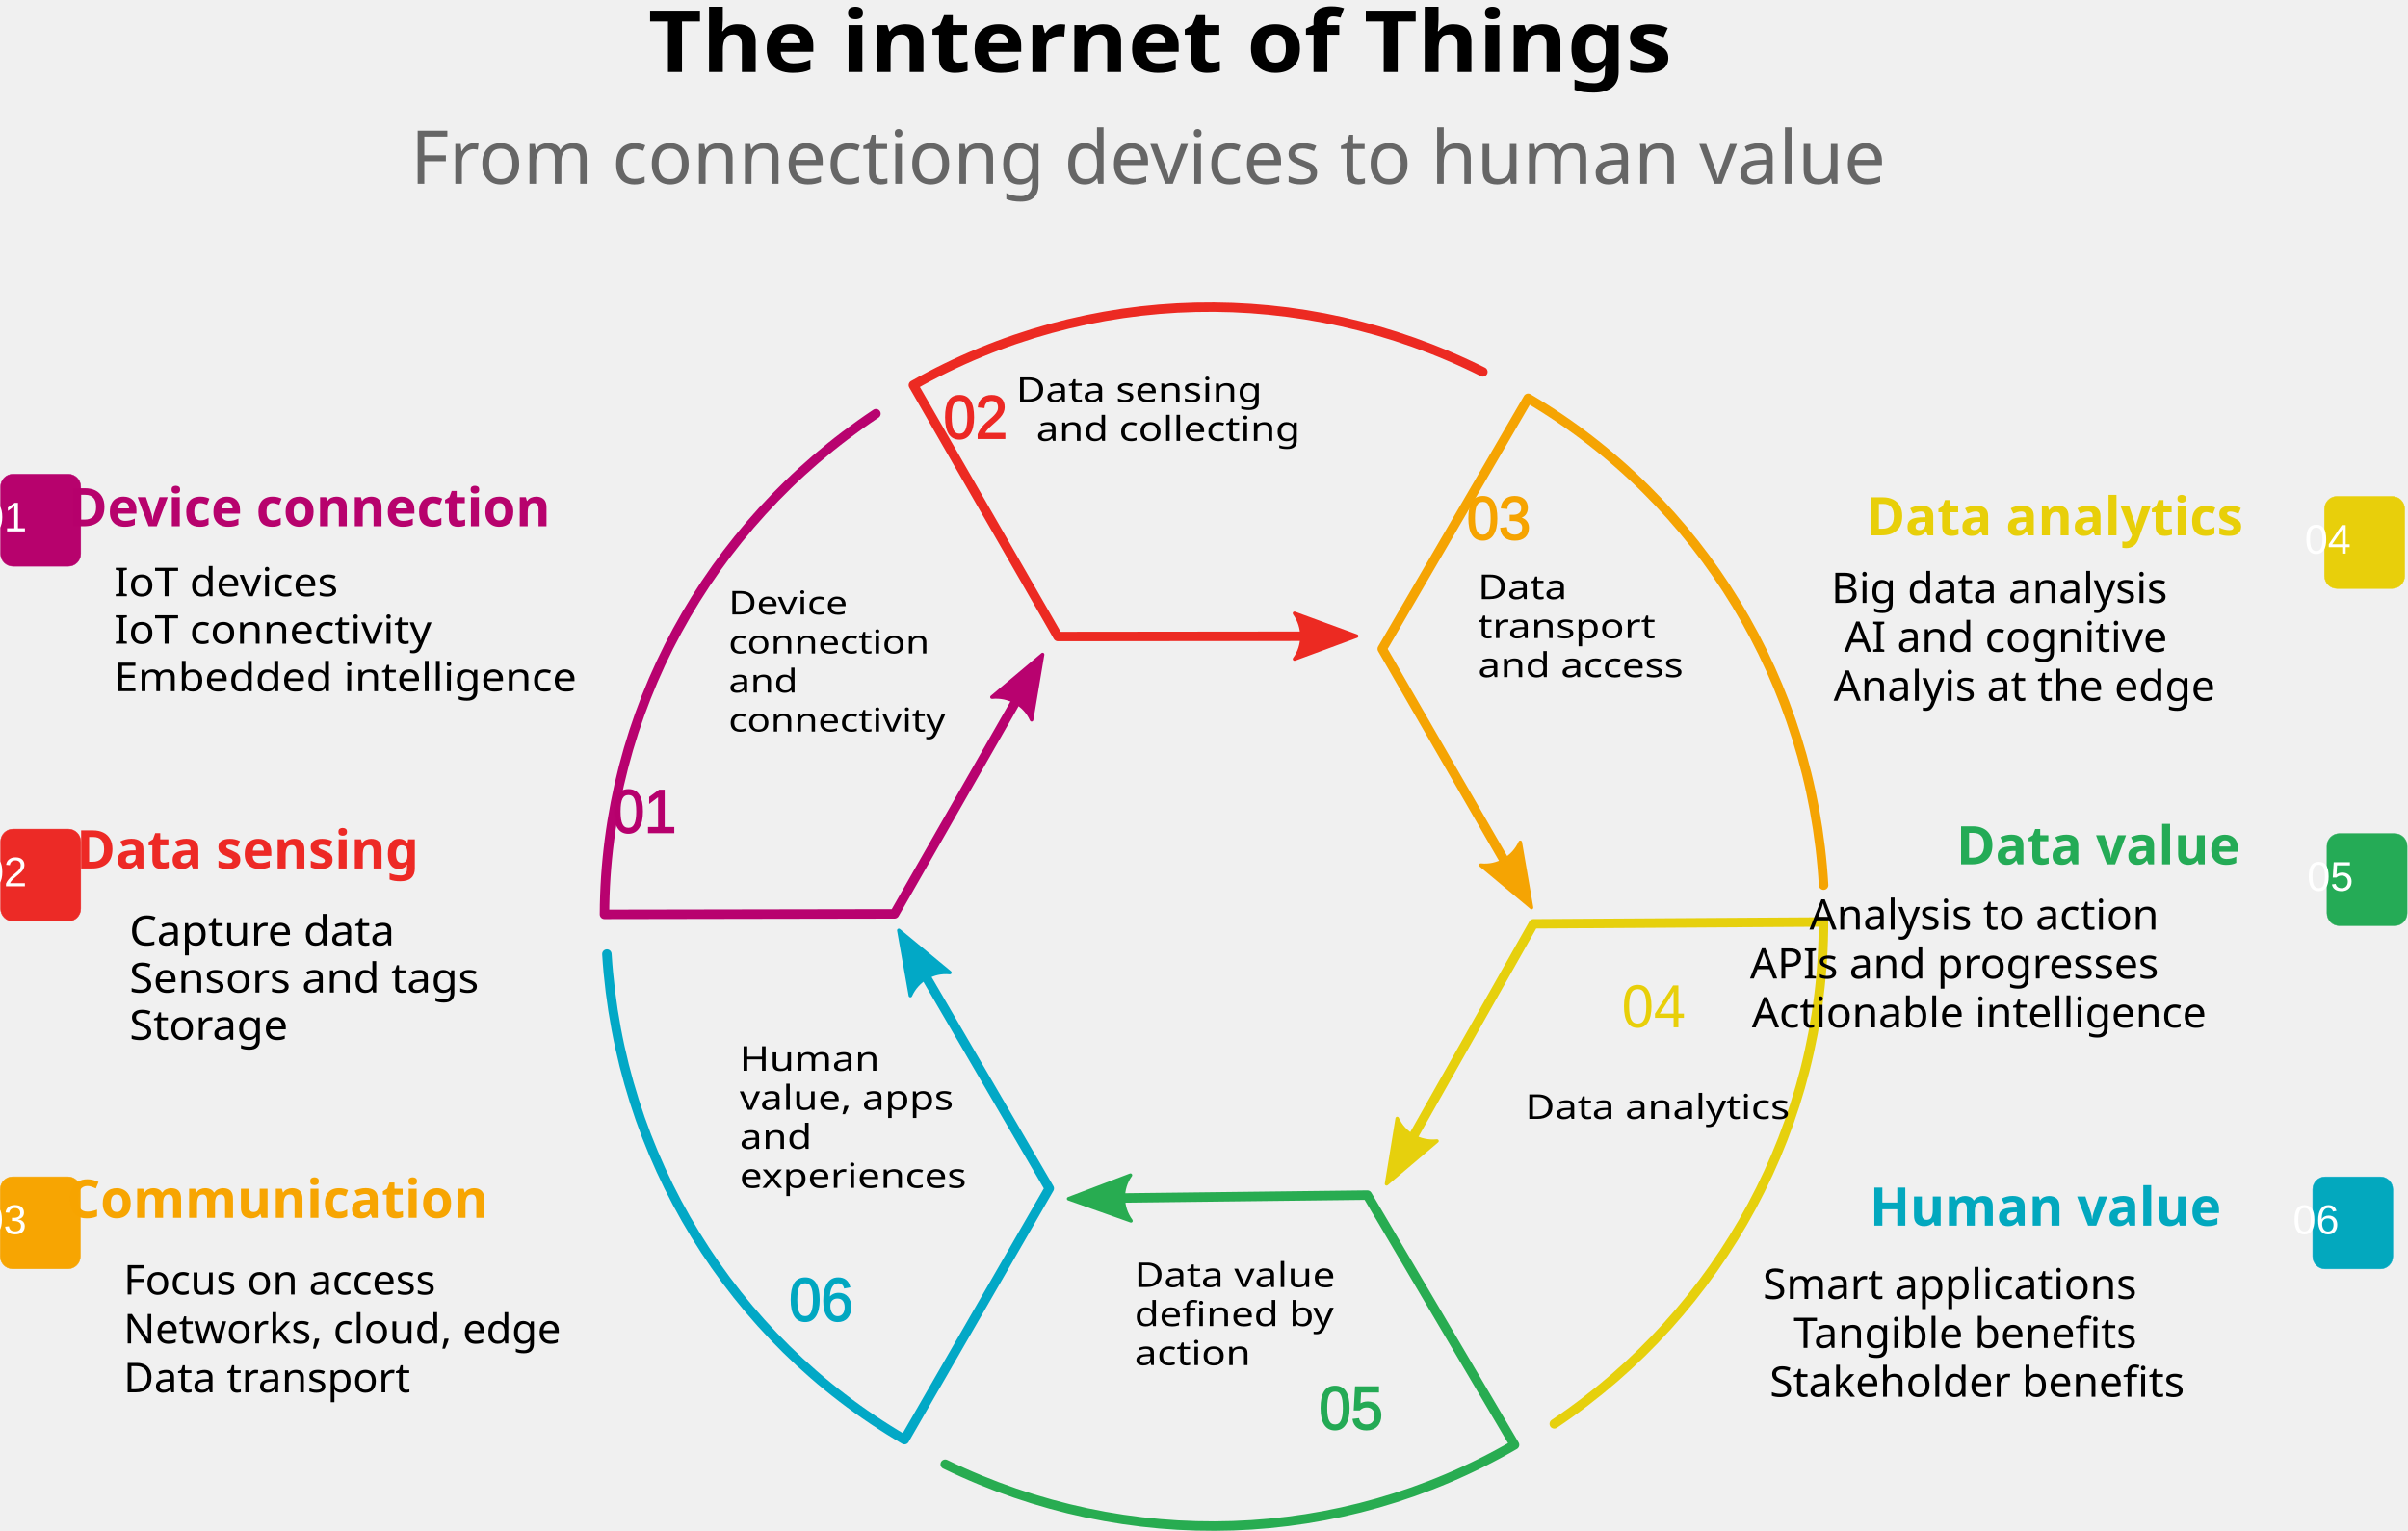
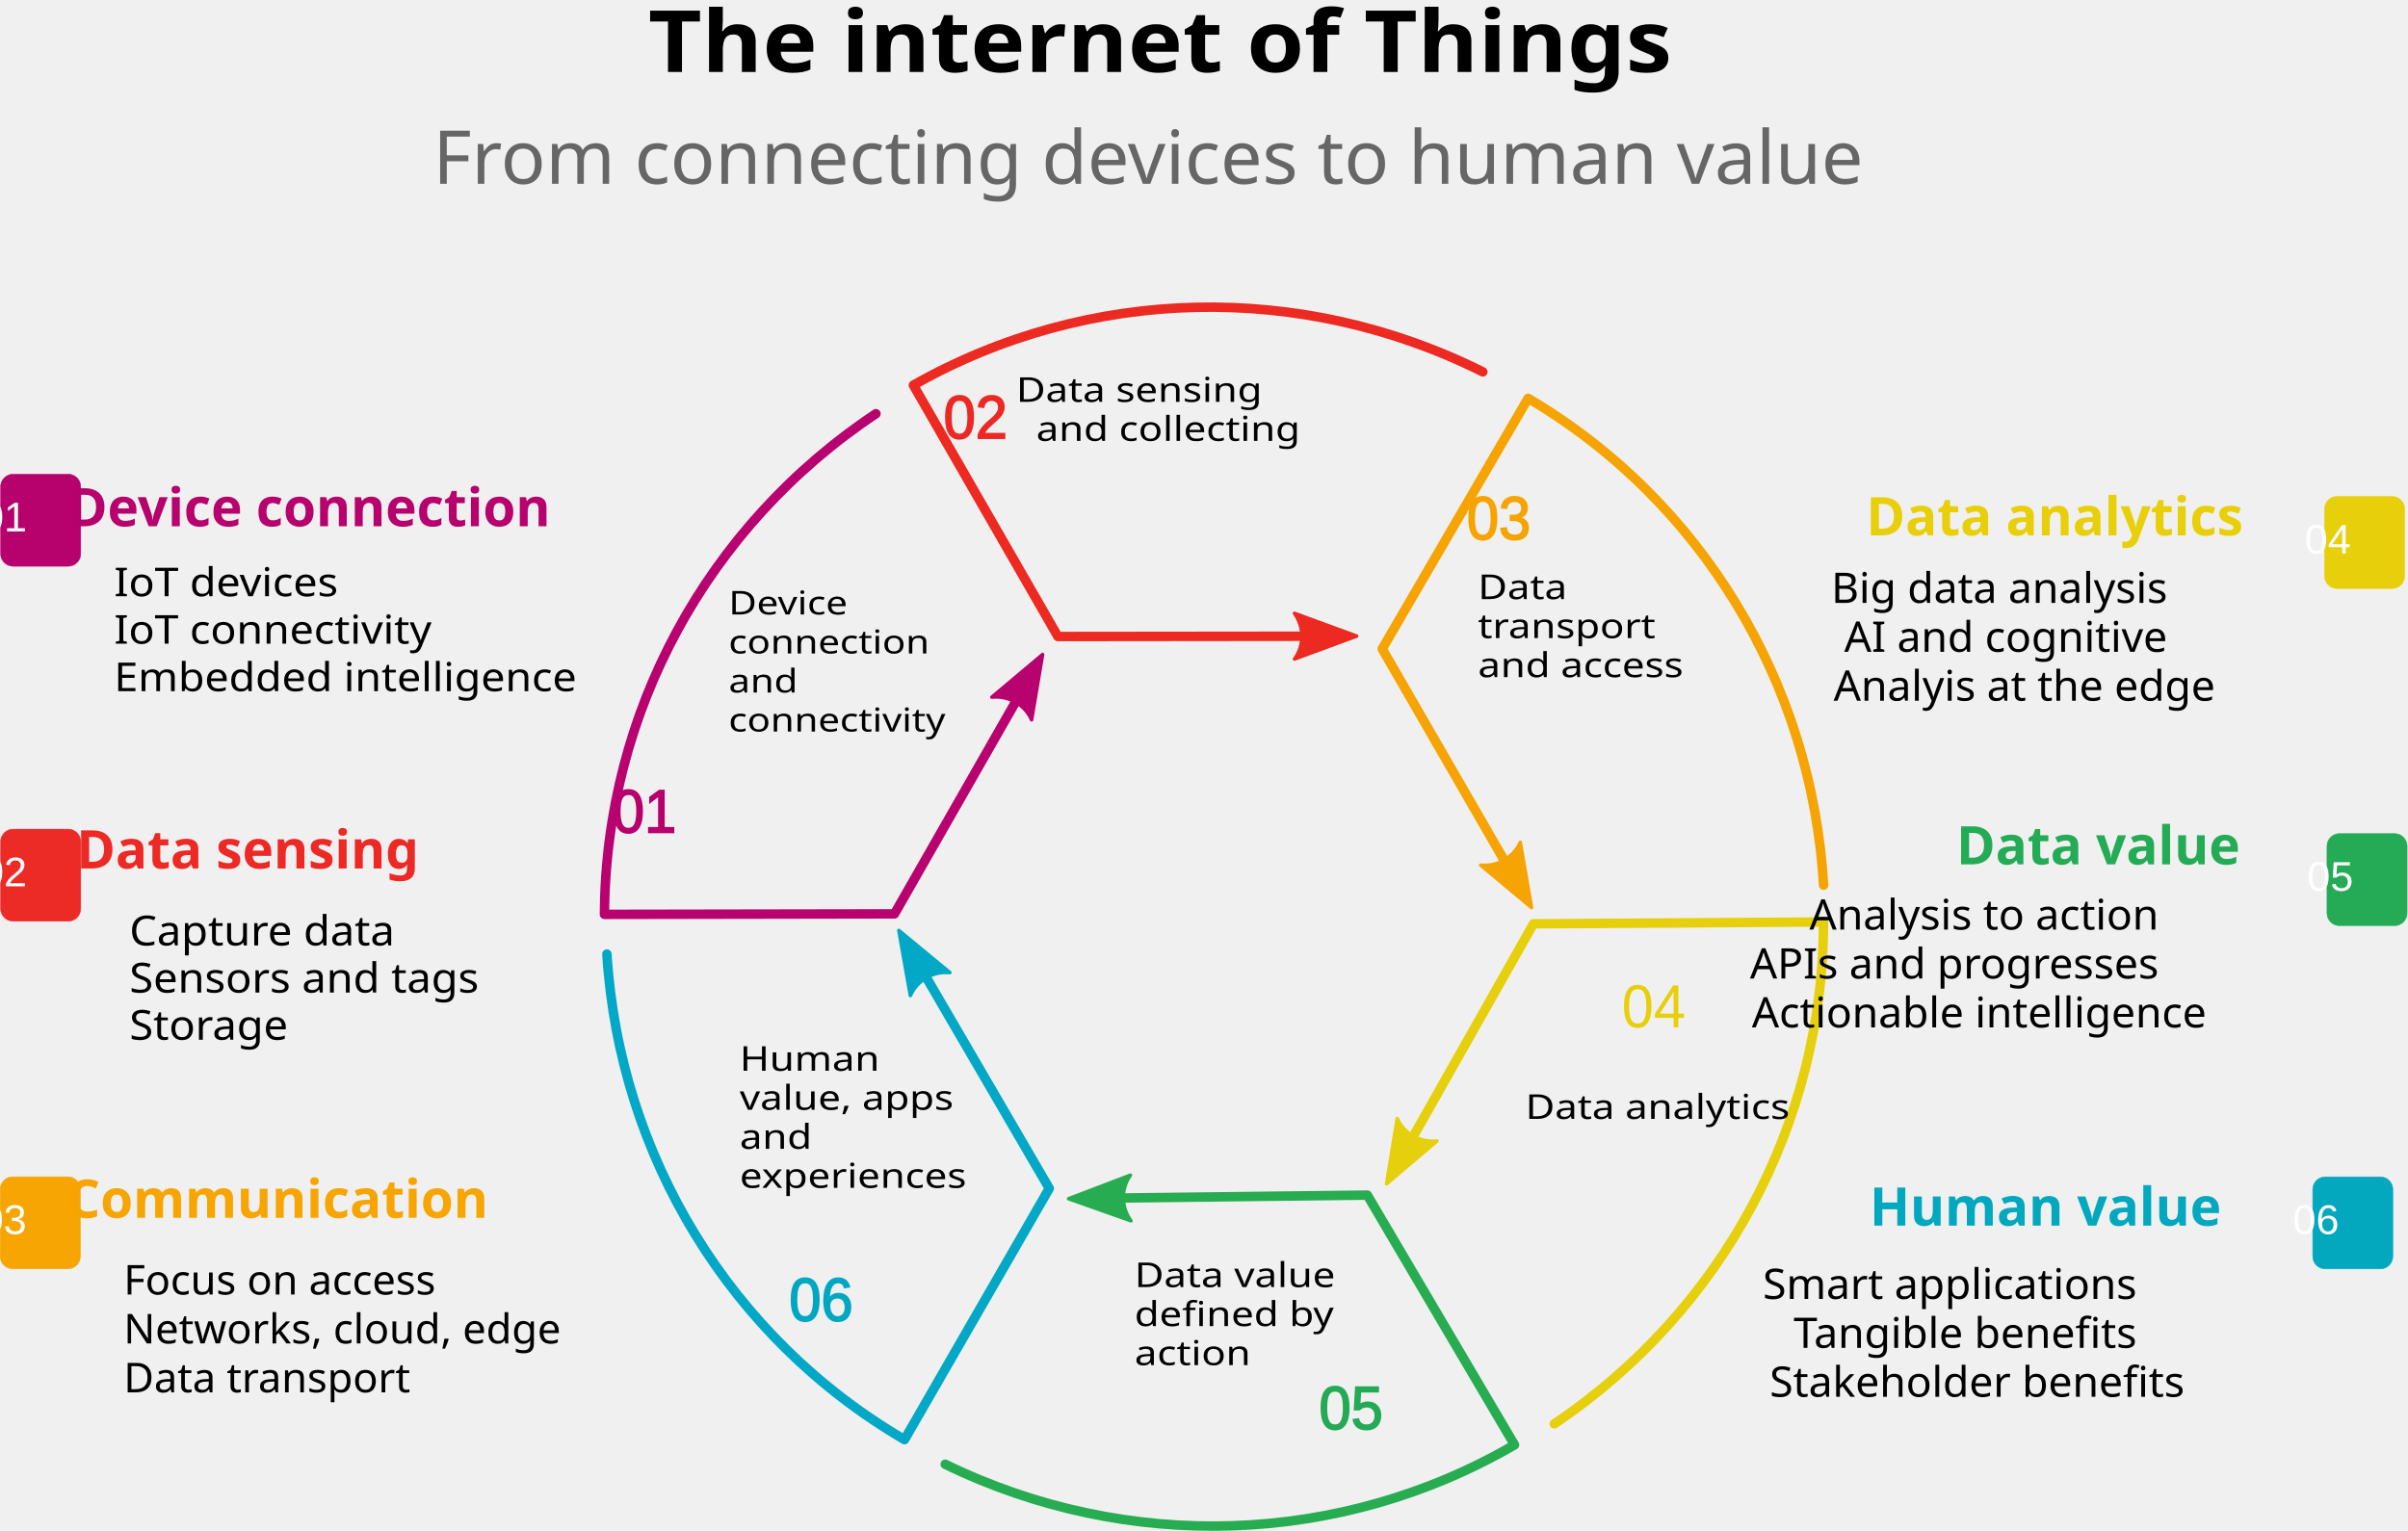
<svg xmlns="http://www.w3.org/2000/svg" id="svg4222" version="1.1" width="16cm" height="10.175cm" viewBox="0 0 566.929 360.522">
  <defs id="defs4226">
    <marker orient="auto" refY="0" refX="0" id="marker4784" style="overflow:visible">
      <path id="path4786" style="fill:#e6d00b;fill-opacity:1;fill-rule:evenodd;stroke:#e6d00b;stroke-width:0.625;stroke-linejoin:round;stroke-opacity:1" d="M 8.719,4.034 -2.207,0.016 8.719,-4.002 c -1.745,2.372 -1.735,5.617 -6e-7,8.035 z" transform="scale(-0.6,-0.6)" />
    </marker>
    <marker orient="auto" refY="0" refX="0" id="Arrow1Send" style="overflow:visible">
      <path id="path4535" d="M 0,0 5,-5 -12.5,0 5,5 0,0 Z" style="fill:#000000;fill-opacity:1;fill-rule:evenodd;stroke:#000000;stroke-width:1pt;stroke-opacity:1" transform="matrix(-0.2,0,0,-0.2,-1.2,0)" />
    </marker>
    <marker orient="auto" refY="0" refX="0" id="Arrow2Mend" style="overflow:visible">
      <path id="path4547" style="fill:#000000;fill-opacity:1;fill-rule:evenodd;stroke:#000000;stroke-width:0.625;stroke-linejoin:round;stroke-opacity:1" d="M 8.719,4.034 -2.207,0.016 8.719,-4.002 c -1.745,2.372 -1.735,5.617 -6e-7,8.035 z" transform="scale(-0.6,-0.6)" />
    </marker>
    <marker orient="auto" refY="0" refX="0" id="Arrow1Lend" style="overflow:visible">
      <path id="path4523" d="M 0,0 5,-5 -12.5,0 5,5 0,0 Z" style="fill:#000000;fill-opacity:1;fill-rule:evenodd;stroke:#000000;stroke-width:1pt;stroke-opacity:1" transform="matrix(-0.8,0,0,-0.8,-10,0)" />
    </marker>
    <marker orient="auto" refY="0" refX="0" id="Arrow1Lstart" style="overflow:visible">
      <path id="path4520" d="M 0,0 5,-5 -12.5,0 5,5 0,0 Z" style="fill:#000000;fill-opacity:1;fill-rule:evenodd;stroke:#000000;stroke-width:1pt;stroke-opacity:1" transform="matrix(0.8,0,0,0.8,10,0)" />
    </marker>
    <marker orient="auto" refY="0" refX="0" id="marker4784-6" style="overflow:visible">
      <path id="path4786-3" style="fill:#000000;fill-opacity:1;fill-rule:evenodd;stroke:#000000;stroke-width:0.625;stroke-linejoin:round;stroke-opacity:1" d="M 8.719,4.034 -2.207,0.016 8.719,-4.002 c -1.745,2.372 -1.735,5.617 -6e-7,8.035 z" transform="scale(-0.6,-0.6)" />
    </marker>
    <marker orient="auto" refY="0" refX="0" id="marker4784-4" style="overflow:visible">
      <path id="path4786-4" style="fill:#000000;fill-opacity:1;fill-rule:evenodd;stroke:#000000;stroke-width:0.625;stroke-linejoin:round;stroke-opacity:1" d="M 8.719,4.034 -2.207,0.016 8.719,-4.002 c -1.745,2.372 -1.735,5.617 -6e-7,8.035 z" transform="scale(-0.6,-0.6)" />
    </marker>
    <marker orient="auto" refY="0" refX="0" id="marker4784-7" style="overflow:visible">
      <path id="path4786-2" style="fill:#ec2820;fill-opacity:1;fill-rule:evenodd;stroke:#ec2820;stroke-width:0.625;stroke-linejoin:round;stroke-opacity:1" d="M 8.719,4.034 -2.207,0.016 8.719,-4.002 c -1.745,2.372 -1.735,5.617 -6e-7,8.035 z" transform="scale(-0.6,-0.6)" />
    </marker>
    <marker orient="auto" refY="0" refX="0" id="marker4784-8" style="overflow:visible">
      <path id="path4786-9" style="fill:#f5a301;fill-opacity:1;fill-rule:evenodd;stroke:#f5a301;stroke-width:0.625;stroke-linejoin:round;stroke-opacity:1" d="M 8.719,4.034 -2.207,0.016 8.719,-4.002 c -1.745,2.372 -1.735,5.617 -6e-7,8.035 z" transform="scale(-0.6,-0.6)" />
    </marker>
    <marker orient="auto" refY="0" refX="0" id="marker4784-2" style="overflow:visible">
      <path id="path4786-47" style="fill:#b7006e;fill-opacity:1;fill-rule:evenodd;stroke:#b7006e;stroke-width:0.625;stroke-linejoin:round;stroke-opacity:1" d="M 8.719,4.034 -2.207,0.016 8.719,-4.002 c -1.745,2.372 -1.735,5.617 -6e-7,8.035 z" transform="scale(-0.6,-0.6)" />
    </marker>
    <marker orient="auto" refY="0" refX="0" id="marker4784-5" style="overflow:visible">
      <path id="path4786-7" style="fill:#00a7c6;fill-opacity:1;fill-rule:evenodd;stroke:#00a7c6;stroke-width:0.625;stroke-linejoin:round;stroke-opacity:1" d="M 8.719,4.034 -2.207,0.016 8.719,-4.002 c -1.745,2.372 -1.735,5.617 -6e-7,8.035 z" transform="scale(-0.6,-0.6)" />
    </marker>
    <marker orient="auto" refY="0" refX="0" id="marker4784-3" style="overflow:visible">
      <path id="path4786-33" style="fill:#26ab50;fill-opacity:1;fill-rule:evenodd;stroke:#26ab50;stroke-width:0.625;stroke-linejoin:round;stroke-opacity:1" d="M 8.719,4.034 -2.207,0.016 8.719,-4.002 c -1.745,2.372 -1.735,5.617 -6e-7,8.035 z" transform="scale(-0.6,-0.6)" />
    </marker>
  </defs>
  <rect style="opacity:0.99;fill:#b6006c;fill-opacity:1;stroke:#b7006e;stroke-width:0.11;stroke-linecap:round;stroke-linejoin:round;stroke-miterlimit:4;stroke-dasharray:none;stroke-dashoffset:0;stroke-opacity:1" id="rect4232-5" width="18.865" height="21.689" x="0.141" y="111.667" ry="2.952" />
  <text xml:space="preserve" style="font-style:normal;font-variant:normal;font-weight:normal;font-stretch:normal;font-size:9.761px;line-height:125%;font-family:'Andale Mono';-inkscape-font-specification:'Andale Mono, Normal';text-align:center;letter-spacing:0px;word-spacing:0px;writing-mode:lr-tb;text-anchor:middle;fill:#ffffff;fill-opacity:1;stroke:none;stroke-width:1px;stroke-linecap:butt;stroke-linejoin:miter;stroke-opacity:1" x="9.731" y="125.138" id="text4273">
    <tspan id="tspan4275" x="9.731" y="125.138" style="font-style:normal;font-variant:normal;font-weight:normal;font-stretch:normal;font-size:9.761px;line-height:125%;font-family:Arial;-inkscape-font-specification:'Arial, Normal';text-align:center;writing-mode:lr-tb;text-anchor:middle;fill:#ffffff">01</tspan>
  </text>
  <rect style="opacity:0.99;fill:#ec2824;fill-opacity:1;stroke:#ec2824;stroke-width:0.11;stroke-linecap:round;stroke-linejoin:round;stroke-miterlimit:4;stroke-dasharray:none;stroke-dashoffset:0;stroke-opacity:1" id="rect4232-5-1" width="18.865" height="21.689" x="0.146" y="195.264" ry="2.952" />
  <text xml:space="preserve" style="font-style:normal;font-variant:normal;font-weight:normal;font-stretch:normal;font-size:9.761px;line-height:125%;font-family:'Andale Mono';-inkscape-font-specification:'Andale Mono, Normal';text-align:center;letter-spacing:0px;word-spacing:0px;writing-mode:lr-tb;text-anchor:middle;fill:#ffffff;fill-opacity:1;stroke:none;stroke-width:1px;stroke-linecap:butt;stroke-linejoin:miter;stroke-opacity:1" x="9.735" y="208.734" id="text4273-5">
    <tspan id="tspan4275-9" x="9.735" y="208.734" style="font-style:normal;font-variant:normal;font-weight:normal;font-stretch:normal;font-size:9.761px;line-height:125%;font-family:Arial;-inkscape-font-specification:'Arial, Normal';text-align:center;writing-mode:lr-tb;text-anchor:middle;fill:#ffffff">02</tspan>
  </text>
  <rect style="opacity:0.99;fill:#f7a400;fill-opacity:1;stroke:#f5a301;stroke-width:0.11;stroke-linecap:round;stroke-linejoin:round;stroke-miterlimit:4;stroke-dasharray:none;stroke-dashoffset:0;stroke-opacity:1" id="rect4232-5-7" width="18.865" height="21.689" x="0.055" y="277.134" ry="2.952" />
  <text xml:space="preserve" style="font-style:normal;font-variant:normal;font-weight:normal;font-stretch:normal;font-size:9.761px;line-height:125%;font-family:'Andale Mono';-inkscape-font-specification:'Andale Mono, Normal';text-align:center;letter-spacing:0px;word-spacing:0px;writing-mode:lr-tb;text-anchor:middle;fill:#ffffff;fill-opacity:1;stroke:none;stroke-width:1px;stroke-linecap:butt;stroke-linejoin:miter;stroke-opacity:1" x="9.645" y="290.604" id="text4273-7">
    <tspan id="tspan4275-6" x="9.645" y="290.604" style="font-style:normal;font-variant:normal;font-weight:normal;font-stretch:normal;font-size:9.761px;line-height:125%;font-family:Arial;-inkscape-font-specification:'Arial, Normal';text-align:center;writing-mode:lr-tb;text-anchor:middle;fill:#ffffff">03</tspan>
  </text>
  <rect style="opacity:0.99;fill:#e8cf09;fill-opacity:1;stroke:#e6cf07;stroke-width:0.11;stroke-linecap:round;stroke-linejoin:round;stroke-miterlimit:4;stroke-dasharray:none;stroke-dashoffset:0;stroke-opacity:1" id="rect4232-5-73" width="18.865" height="21.689" x="547.276" y="116.907" ry="2.952" />
  <text xml:space="preserve" style="font-style:normal;font-variant:normal;font-weight:normal;font-stretch:normal;font-size:9.761px;line-height:125%;font-family:'Andale Mono';-inkscape-font-specification:'Andale Mono, Normal';text-align:center;letter-spacing:0px;word-spacing:0px;writing-mode:lr-tb;text-anchor:middle;fill:#ffffff;fill-opacity:1;stroke:none;stroke-width:1px;stroke-linecap:butt;stroke-linejoin:miter;stroke-opacity:1" x="556.866" y="130.378" id="text4273-6">
    <tspan id="tspan4275-5" x="556.866" y="130.378" style="font-style:normal;font-variant:normal;font-weight:normal;font-stretch:normal;font-size:9.761px;line-height:125%;font-family:Arial;-inkscape-font-specification:'Arial, Normal';text-align:center;writing-mode:lr-tb;text-anchor:middle;fill:#ffffff">04</tspan>
  </text>
  <rect style="opacity:0.99;fill:#23aa55;fill-opacity:1;stroke:#24a954;stroke-width:0.11;stroke-linecap:round;stroke-linejoin:round;stroke-miterlimit:4;stroke-dasharray:none;stroke-dashoffset:0;stroke-opacity:1" id="rect4232-5-6" width="18.865" height="21.689" x="547.852" y="196.314" ry="2.952" />
  <text xml:space="preserve" style="font-style:normal;font-variant:normal;font-weight:normal;font-stretch:normal;font-size:9.761px;line-height:125%;font-family:'Andale Mono';-inkscape-font-specification:'Andale Mono, Normal';text-align:center;letter-spacing:0px;word-spacing:0px;writing-mode:lr-tb;text-anchor:middle;fill:#ffffff;fill-opacity:1;stroke:none;stroke-width:1px;stroke-linecap:butt;stroke-linejoin:miter;stroke-opacity:1" x="557.441" y="209.784" id="text4273-3">
    <tspan id="tspan4275-94" x="557.441" y="209.784" style="font-style:normal;font-variant:normal;font-weight:normal;font-stretch:normal;font-size:9.761px;line-height:125%;font-family:Arial;-inkscape-font-specification:'Arial, Normal';text-align:center;writing-mode:lr-tb;text-anchor:middle;fill:#ffffff">05</tspan>
  </text>
  <rect style="opacity:0.99;fill:#01a7bd;fill-opacity:1;stroke:#00a7c6;stroke-width:0.11;stroke-linecap:round;stroke-linejoin:round;stroke-miterlimit:4;stroke-dasharray:none;stroke-dashoffset:0;stroke-opacity:1" id="rect4232-5-8" width="18.865" height="21.689" x="544.497" y="277.152" ry="2.952" />
  <text xml:space="preserve" style="font-style:normal;font-variant:normal;font-weight:normal;font-stretch:normal;font-size:9.761px;line-height:125%;font-family:'Andale Mono';-inkscape-font-specification:'Andale Mono, Normal';text-align:center;letter-spacing:0px;word-spacing:0px;writing-mode:lr-tb;text-anchor:middle;fill:#ffffff;fill-opacity:1;stroke:none;stroke-width:1px;stroke-linecap:butt;stroke-linejoin:miter;stroke-opacity:1" x="554.086" y="290.623" id="text4273-1">
    <tspan id="tspan4275-2" x="554.086" y="290.623" style="font-style:normal;font-variant:normal;font-weight:normal;font-stretch:normal;font-size:9.761px;line-height:125%;font-family:Arial;-inkscape-font-specification:'Arial, Normal';text-align:center;writing-mode:lr-tb;text-anchor:middle;fill:#ffffff">06</tspan>
  </text>
  <text xml:space="preserve" style="font-style:normal;font-variant:normal;font-weight:normal;font-stretch:normal;font-size:10.94px;line-height:125%;font-family:'Andale Mono';-inkscape-font-specification:'Andale Mono, Normal';text-align:center;letter-spacing:0px;word-spacing:0px;writing-mode:lr-tb;text-anchor:middle;fill:#e8cf09;fill-opacity:1;stroke:none;stroke-width:1px;stroke-linecap:butt;stroke-linejoin:miter;stroke-opacity:1" x="495.597" y="125.56" id="text4386-1-0" transform="scale(0.9959379,1.004079)">
    <tspan id="tspan4388-5-5" x="495.597" y="125.56" style="font-style:normal;font-variant:normal;font-weight:bold;font-stretch:normal;font-size:12.5px;font-family:sans-serif;-inkscape-font-specification:'sans-serif Bold';fill:#e8cf09;fill-opacity:1">Data analytics</tspan>
  </text>
  <text xml:space="preserve" style="font-style:normal;font-variant:normal;font-weight:normal;font-stretch:normal;font-size:18.367px;line-height:125%;font-family:'Andale Mono';-inkscape-font-specification:'Andale Mono, Normal';text-align:center;letter-spacing:0px;word-spacing:0px;writing-mode:lr-tb;text-anchor:middle;fill:#000000;fill-opacity:1;stroke:none;stroke-width:1px;stroke-linecap:butt;stroke-linejoin:miter;stroke-opacity:1" x="279.777" y="17.589" id="text4386-1-0-6" transform="scale(1.037727,0.9636447)">
    <tspan id="tspan4388-5-5-5" x="279.777" y="17.589" style="font-style:normal;font-variant:normal;font-weight:bold;font-stretch:normal;font-size:20.99px;font-family:sans-serif;-inkscape-font-specification:'sans-serif Bold'">The internet of Things</tspan>
  </text>
  <path style="opacity:0.99;fill:none;fill-opacity:1;stroke:#e6d00b;stroke-width:2.231;stroke-linecap:round;stroke-linejoin:round;stroke-miterlimit:4;stroke-dasharray:none;stroke-dashoffset:0;stroke-opacity:1;marker-end:url(#marker4784)" d="m 365.934,335.33 c 39.645,-26.649 63.373,-70.819 63.373,-118.196 l -68.279,0.427 -33.151,58.656" id="path4512" />
  <path style="opacity:0.99;fill:none;fill-opacity:1;stroke:#ec2820;stroke-width:2.231;stroke-linecap:round;stroke-linejoin:round;stroke-miterlimit:4;stroke-dasharray:none;stroke-dashoffset:0;stroke-opacity:1;marker-end:url(#marker4784-7)" d="M 349.116,87.575 C 306.387,66.219 256.259,67.348 215.039,90.704 l 34.031,59.196 67.375,-0.072" id="path4512-5" />
  <path style="opacity:0.99;fill:none;fill-opacity:1;stroke:#f5a301;stroke-width:2.231;stroke-linecap:round;stroke-linejoin:round;stroke-miterlimit:4;stroke-dasharray:none;stroke-dashoffset:0;stroke-opacity:1;marker-end:url(#marker4784-8)" d="m 429.333,208.458 c -2.794,-47.687 -28.767,-90.576 -69.565,-114.661 l -34.344,59.015 33.657,58.366" id="path4512-0" />
  <path style="opacity:0.99;fill:none;fill-opacity:1;stroke:#b7006e;stroke-width:2.231;stroke-linecap:round;stroke-linejoin:round;stroke-miterlimit:4;stroke-dasharray:none;stroke-dashoffset:0;stroke-opacity:1;marker-end:url(#marker4784-2)" d="m 206.225,97.43 c -39.766,26.468 -63.695,70.529 -63.911,117.906 l 68.28,-0.116 33.418,-58.504" id="path4512-6" />
  <path style="opacity:0.99;fill:none;fill-opacity:1;stroke:#00a7c6;stroke-width:2.231;stroke-linecap:round;stroke-linejoin:round;stroke-miterlimit:4;stroke-dasharray:none;stroke-dashoffset:0;stroke-opacity:1;marker-end:url(#marker4784-5)" d="m 142.885,224.691 c 3.003,47.674 29.165,90.449 70.068,114.354 l 34.084,-59.165 -33.913,-58.218" id="path4512-1" />
  <path style="opacity:0.99;fill:none;fill-opacity:1;stroke:#26ab50;stroke-width:2.231;stroke-linecap:round;stroke-linejoin:round;stroke-miterlimit:4;stroke-dasharray:none;stroke-dashoffset:0;stroke-opacity:1;marker-end:url(#marker4784-3)" d="m 222.538,344.848 c 42.955,20.897 93.068,19.23 134.036,-4.566 l -34.663,-58.827 -67.371,0.795" id="path4512-8" />
  <text xml:space="preserve" style="font-style:normal;font-variant:normal;font-weight:normal;font-stretch:normal;font-size:13.917px;line-height:125%;font-family:'Andale Mono';-inkscape-font-specification:'Andale Mono, Normal';text-align:center;letter-spacing:0px;word-spacing:0px;writing-mode:lr-tb;text-anchor:middle;fill:#b6006c;fill-opacity:1;stroke:#b7006e;stroke-width:0.372px;stroke-linecap:butt;stroke-linejoin:miter;stroke-opacity:1" x="168.741" y="190.443" id="text4273-51" transform="scale(0.9714616,1.029377)">
    <tspan id="tspan4275-0" x="168.741" y="190.443" style="font-style:normal;font-variant:normal;font-weight:normal;font-stretch:normal;font-size:13.917px;line-height:125%;font-family:Arial;-inkscape-font-specification:'Arial, Normal';text-align:center;writing-mode:lr-tb;text-anchor:middle;fill:#b6006c;fill-opacity:1;stroke:#b7006e;stroke-width:0.372px;stroke-opacity:1">01</tspan>
  </text>
  <text xml:space="preserve" style="font-style:normal;font-variant:normal;font-weight:normal;font-stretch:normal;font-size:13.917px;line-height:125%;font-family:'Andale Mono';-inkscape-font-specification:'Andale Mono, Normal';text-align:center;letter-spacing:0px;word-spacing:0px;writing-mode:lr-tb;text-anchor:middle;fill:#01a7bd;fill-opacity:1;stroke:#00a7c6;stroke-width:0.372px;stroke-linecap:butt;stroke-linejoin:miter;stroke-opacity:1" x="211.572" y="302.154" id="text4273-51-8" transform="scale(0.9714616,1.029377)">
    <tspan id="tspan4275-0-7" x="211.572" y="302.154" style="font-style:normal;font-variant:normal;font-weight:normal;font-stretch:normal;font-size:13.917px;line-height:125%;font-family:Arial;-inkscape-font-specification:'Arial, Normal';text-align:center;writing-mode:lr-tb;text-anchor:middle;fill:#01a7bd;fill-opacity:1;stroke:#00a7c6;stroke-width:0.372px;stroke-opacity:1">06</tspan>
  </text>
  <text xml:space="preserve" style="font-style:normal;font-variant:normal;font-weight:normal;font-stretch:normal;font-size:13.917px;line-height:125%;font-family:'Andale Mono';-inkscape-font-specification:'Andale Mono, Normal';text-align:center;letter-spacing:0px;word-spacing:0px;writing-mode:lr-tb;text-anchor:middle;fill:#23aa55;fill-opacity:1;stroke:#24a954;stroke-width:0.372px;stroke-linecap:butt;stroke-linejoin:miter;stroke-opacity:1" x="339.993" y="326.933" id="text4273-51-1" transform="scale(0.9714616,1.029377)">
    <tspan id="tspan4275-0-5" x="339.993" y="326.933" style="font-style:normal;font-variant:normal;font-weight:normal;font-stretch:normal;font-size:13.917px;line-height:125%;font-family:Arial;-inkscape-font-specification:'Arial, Normal';text-align:center;writing-mode:lr-tb;text-anchor:middle;fill:#23aa55;fill-opacity:1;stroke:#24a954;stroke-width:0.372px;stroke-opacity:1">05</tspan>
  </text>
  <text xml:space="preserve" style="font-style:normal;font-variant:normal;font-weight:normal;font-stretch:normal;font-size:13.917px;line-height:125%;font-family:'Andale Mono';-inkscape-font-specification:'Andale Mono, Normal';text-align:center;letter-spacing:0px;word-spacing:0px;writing-mode:lr-tb;text-anchor:middle;fill:#e8cf09;fill-opacity:1;stroke:none;stroke-width:1px;stroke-linecap:butt;stroke-linejoin:miter;stroke-opacity:1" x="413.341" y="235.037" id="text4273-51-2" transform="scale(0.9714616,1.029377)">
    <tspan id="tspan4275-0-74" x="413.341" y="235.037" style="font-style:normal;font-variant:normal;font-weight:normal;font-stretch:normal;font-size:13.917px;line-height:125%;font-family:Arial;-inkscape-font-specification:'Arial, Normal';text-align:center;writing-mode:lr-tb;text-anchor:middle;fill:#e8cf09;fill-opacity:1">04</tspan>
  </text>
  <text xml:space="preserve" style="font-style:normal;font-variant:normal;font-weight:normal;font-stretch:normal;font-size:13.917px;line-height:125%;font-family:'Andale Mono';-inkscape-font-specification:'Andale Mono, Normal';text-align:center;letter-spacing:0px;word-spacing:0px;writing-mode:lr-tb;text-anchor:middle;fill:#f7a400;fill-opacity:1;stroke:#f5a301;stroke-width:0.372px;stroke-linecap:butt;stroke-linejoin:miter;stroke-opacity:1" x="375.803" y="123.369" id="text4273-51-24" transform="scale(0.9714616,1.029377)">
    <tspan id="tspan4275-0-4" x="375.803" y="123.369" style="font-style:normal;font-variant:normal;font-weight:normal;font-stretch:normal;font-size:13.917px;line-height:125%;font-family:Arial;-inkscape-font-specification:'Arial, Normal';text-align:center;writing-mode:lr-tb;text-anchor:middle;fill:#f7a400;fill-opacity:1;stroke:#f5a301;stroke-width:0.372px;stroke-opacity:1">03</tspan>
  </text>
  <text xml:space="preserve" style="font-style:normal;font-variant:normal;font-weight:normal;font-stretch:normal;font-size:13.917px;line-height:125%;font-family:'Andale Mono';-inkscape-font-specification:'Andale Mono, Normal';text-align:center;letter-spacing:0px;word-spacing:0px;writing-mode:lr-tb;text-anchor:middle;fill:#ec2824;fill-opacity:1;stroke:#ec2824;stroke-width:0.372px;stroke-linecap:butt;stroke-linejoin:miter;stroke-opacity:1" x="248.985" y="100.257" id="text4273-51-5" transform="scale(0.9714616,1.029377)">
    <tspan id="tspan4275-0-71" x="248.985" y="100.257" style="font-style:normal;font-variant:normal;font-weight:normal;font-stretch:normal;font-size:13.917px;line-height:125%;font-family:Arial;-inkscape-font-specification:'Arial, Normal';text-align:center;writing-mode:lr-tb;text-anchor:middle;fill:#ec2824;fill-opacity:1;stroke:#ec2824;stroke-width:0.372px;stroke-opacity:1">02</tspan>
  </text>
  <text xml:space="preserve" style="font-style:normal;font-variant:normal;font-weight:normal;font-stretch:normal;font-size:10.462px;line-height:125%;font-family:'Andale Mono';-inkscape-font-specification:'Andale Mono, Normal';text-align:center;letter-spacing:0px;word-spacing:0px;writing-mode:lr-tb;text-anchor:middle;fill:#000000;fill-opacity:1;stroke:none;stroke-width:1px;stroke-linecap:butt;stroke-linejoin:miter;stroke-opacity:1" x="263.103" y="102.609" id="text5005" transform="scale(1.084275,0.9222752)">
    <tspan id="tspan5007" x="263.103" y="102.609" style="font-style:normal;font-variant:normal;font-weight:normal;font-stretch:normal;font-size:8.75px;font-family:sans-serif;-inkscape-font-specification:sans-serif">Data sensing</tspan>
    <tspan x="263.103" y="112.574" id="tspan5009" style="font-style:normal;font-variant:normal;font-weight:normal;font-stretch:normal;font-size:8.75px;font-family:sans-serif;-inkscape-font-specification:sans-serif">and collecting</tspan>
  </text>
  <text xml:space="preserve" style="font-style:normal;font-variant:normal;font-weight:normal;font-stretch:normal;font-size:10.462px;line-height:125%;font-family:'Andale Mono';-inkscape-font-specification:'Andale Mono, Normal';text-align:center;letter-spacing:0px;word-spacing:0px;writing-mode:lr-tb;text-anchor:middle;fill:#000000;fill-opacity:1;stroke:none;stroke-width:1px;stroke-linecap:butt;stroke-linejoin:miter;stroke-opacity:1" x="320.915" y="152.975" id="text5005-9" transform="scale(1.084275,0.9222752)">
    <tspan x="320.915" y="152.975" id="tspan5009-4" style="font-style:normal;font-variant:normal;font-weight:normal;font-stretch:normal;font-size:8.75px;font-family:sans-serif;-inkscape-font-specification:sans-serif;text-align:start;text-anchor:start">Data </tspan>
    <tspan x="320.915" y="162.94" style="font-style:normal;font-variant:normal;font-weight:normal;font-stretch:normal;font-size:8.75px;font-family:sans-serif;-inkscape-font-specification:sans-serif;text-align:start;text-anchor:start" id="tspan5034">transport </tspan>
    <tspan x="320.915" y="172.904" style="font-style:normal;font-variant:normal;font-weight:normal;font-stretch:normal;font-size:8.75px;font-family:sans-serif;-inkscape-font-specification:sans-serif;text-align:start;text-anchor:start" id="tspan5036">and access</tspan>
  </text>
  <flowRoot xml:space="preserve" id="flowRoot5038" style="font-style:normal;font-variant:normal;font-weight:normal;font-stretch:normal;font-size:26.25px;line-height:125%;font-family:'Andale Mono';-inkscape-font-specification:'Andale Mono, Normal';text-align:center;letter-spacing:0px;word-spacing:0px;writing-mode:lr-tb;text-anchor:middle;fill:#000000;fill-opacity:1;stroke:none;stroke-width:1px;stroke-linecap:butt;stroke-linejoin:miter;stroke-opacity:1" transform="translate(0,-673.2288)">
    <flowRegion id="flowRegion5040">
      <rect id="rect5042" width="69.5" height="45.5" x="1016.5" y="416.25" />
    </flowRegion>
    <flowPara id="flowPara5044" />
  </flowRoot>
  <text xml:space="preserve" style="font-style:normal;font-variant:normal;font-weight:normal;font-stretch:normal;font-size:10.462px;line-height:125%;font-family:'Andale Mono';-inkscape-font-specification:'Andale Mono, Normal';text-align:center;letter-spacing:0px;word-spacing:0px;writing-mode:lr-tb;text-anchor:middle;fill:#000000;fill-opacity:1;stroke:none;stroke-width:1px;stroke-linecap:butt;stroke-linejoin:miter;stroke-opacity:1" x="331.227" y="285.718" id="text5005-9-4" transform="scale(1.084275,0.9222752)">
    <tspan x="331.227" y="285.718" style="font-style:normal;font-variant:normal;font-weight:normal;font-stretch:normal;font-size:8.75px;font-family:sans-serif;-inkscape-font-specification:sans-serif;text-align:start;text-anchor:start" id="tspan5036-1">Data analytics</tspan>
  </text>
  <text xml:space="preserve" style="font-style:normal;font-variant:normal;font-weight:normal;font-stretch:normal;font-size:10.462px;line-height:125%;font-family:'Andale Mono';-inkscape-font-specification:'Andale Mono, Normal';text-align:center;letter-spacing:0px;word-spacing:0px;writing-mode:lr-tb;text-anchor:middle;fill:#000000;fill-opacity:1;stroke:none;stroke-width:1px;stroke-linecap:butt;stroke-linejoin:miter;stroke-opacity:1" x="246.348" y="328.657" id="text5005-9-2" transform="scale(1.084275,0.9222752)">
    <tspan x="246.348" y="328.657" style="font-style:normal;font-variant:normal;font-weight:normal;font-stretch:normal;font-size:8.75px;font-family:sans-serif;-inkscape-font-specification:sans-serif;text-align:start;text-anchor:start" id="tspan5036-6">Data value </tspan>
    <tspan x="246.348" y="338.621" style="font-style:normal;font-variant:normal;font-weight:normal;font-stretch:normal;font-size:8.75px;font-family:sans-serif;-inkscape-font-specification:sans-serif;text-align:start;text-anchor:start" id="tspan5090">defined by </tspan>
    <tspan x="246.348" y="348.585" style="font-style:normal;font-variant:normal;font-weight:normal;font-stretch:normal;font-size:8.75px;font-family:sans-serif;-inkscape-font-specification:sans-serif;text-align:start;text-anchor:start" id="tspan5092">action</tspan>
  </text>
  <text xml:space="preserve" style="font-style:normal;font-variant:normal;font-weight:normal;font-stretch:normal;font-size:10.462px;line-height:125%;font-family:'Andale Mono';-inkscape-font-specification:'Andale Mono, Normal';text-align:center;letter-spacing:0px;word-spacing:0px;writing-mode:lr-tb;text-anchor:middle;fill:#000000;fill-opacity:1;stroke:none;stroke-width:1px;stroke-linecap:butt;stroke-linejoin:miter;stroke-opacity:1" x="158.211" y="156.901" id="text5005-9-0" transform="scale(1.084275,0.9222752)">
    <tspan x="158.211" y="156.901" style="font-style:normal;font-variant:normal;font-weight:normal;font-stretch:normal;font-size:8.375px;font-family:sans-serif;-inkscape-font-specification:sans-serif;text-align:start;text-anchor:start" id="tspan5036-0">Device </tspan>
    <tspan x="158.211" y="166.865" style="font-style:normal;font-variant:normal;font-weight:normal;font-stretch:normal;font-size:8.375px;font-family:sans-serif;-inkscape-font-specification:sans-serif;text-align:start;text-anchor:start" id="tspan5110">connection</tspan>
    <tspan x="158.211" y="176.829" style="font-style:normal;font-variant:normal;font-weight:normal;font-stretch:normal;font-size:8.375px;font-family:sans-serif;-inkscape-font-specification:sans-serif;text-align:start;text-anchor:start" id="tspan5112">and </tspan>
    <tspan x="158.211" y="186.793" style="font-style:normal;font-variant:normal;font-weight:normal;font-stretch:normal;font-size:8.375px;font-family:sans-serif;-inkscape-font-specification:sans-serif;text-align:start;text-anchor:start" id="tspan5114">connectivity</tspan>
  </text>
  <text xml:space="preserve" style="font-style:normal;font-variant:normal;font-weight:normal;font-stretch:normal;font-size:10.462px;line-height:125%;font-family:'Andale Mono';-inkscape-font-specification:'Andale Mono, Normal';text-align:center;letter-spacing:0px;word-spacing:0px;writing-mode:lr-tb;text-anchor:middle;fill:#000000;fill-opacity:1;stroke:none;stroke-width:1px;stroke-linecap:butt;stroke-linejoin:miter;stroke-opacity:1" x="160.612" y="273.421" id="text5005-9-9" transform="scale(1.084275,0.9222752)">
    <tspan x="160.612" y="273.421" style="font-style:normal;font-variant:normal;font-weight:normal;font-stretch:normal;font-size:8.75px;font-family:sans-serif;-inkscape-font-specification:sans-serif;text-align:start;text-anchor:start" id="tspan5036-4">Human</tspan>
    <tspan x="160.612" y="283.385" style="font-style:normal;font-variant:normal;font-weight:normal;font-stretch:normal;font-size:8.75px;font-family:sans-serif;-inkscape-font-specification:sans-serif;text-align:start;text-anchor:start" id="tspan5133">value, apps </tspan>
    <tspan x="160.612" y="293.349" style="font-style:normal;font-variant:normal;font-weight:normal;font-stretch:normal;font-size:8.75px;font-family:sans-serif;-inkscape-font-specification:sans-serif;text-align:start;text-anchor:start" id="tspan5135">and </tspan>
    <tspan x="160.612" y="303.313" style="font-style:normal;font-variant:normal;font-weight:normal;font-stretch:normal;font-size:8.75px;font-family:sans-serif;-inkscape-font-specification:sans-serif;text-align:start;text-anchor:start" id="tspan5137">experiences</tspan>
  </text>
  <text xml:space="preserve" style="font-style:normal;font-variant:normal;font-weight:normal;font-stretch:normal;font-size:9.286px;line-height:125%;font-family:'Andale Mono';-inkscape-font-specification:'Andale Mono, Normal';text-align:center;letter-spacing:0px;word-spacing:0px;writing-mode:lr-tb;text-anchor:middle;fill:#000000;fill-opacity:1;stroke:none;stroke-width:1px;stroke-linecap:butt;stroke-linejoin:miter;stroke-opacity:1" x="25.852" y="145.856" id="text5139" transform="scale(1.038719,0.9627245)">
    <tspan id="tspan5141" x="25.852" y="145.856" style="font-style:normal;font-variant:normal;font-weight:normal;font-stretch:normal;font-family:sans-serif;-inkscape-font-specification:sans-serif;text-align:start;text-anchor:start;font-size:9.75px">IoT devices</tspan>
    <tspan x="25.852" y="157.463" id="tspan5143" style="font-style:normal;font-variant:normal;font-weight:normal;font-stretch:normal;font-family:sans-serif;-inkscape-font-specification:sans-serif;text-align:start;text-anchor:start;font-size:9.75px">IoT connectivity</tspan>
    <tspan x="25.852" y="169.071" id="tspan5145" style="font-style:normal;font-variant:normal;font-weight:normal;font-stretch:normal;font-family:sans-serif;-inkscape-font-specification:sans-serif;text-align:start;text-anchor:start;font-size:9.75px">Embedded intelligence</tspan>
  </text>
  <text xml:space="preserve" style="font-style:normal;font-variant:normal;font-weight:normal;font-stretch:normal;font-size:9.098px;line-height:125%;font-family:'Andale Mono';-inkscape-font-specification:'Andale Mono, Normal';text-align:center;letter-spacing:0px;word-spacing:0px;writing-mode:lr-tb;text-anchor:middle;fill:#000000;fill-opacity:1;stroke:none;stroke-width:1px;stroke-linecap:butt;stroke-linejoin:miter;stroke-opacity:1" x="29.764" y="227.912" id="text5139-6" transform="scale(1.023647,0.9768989)">
    <tspan x="29.764" y="227.912" id="tspan5145-3" style="font-style:normal;font-variant:normal;font-weight:normal;font-stretch:normal;font-family:sans-serif;-inkscape-font-specification:sans-serif;text-align:start;text-anchor:start;font-size:10px">Capture data</tspan>
    <tspan x="29.764" y="239.284" style="font-style:normal;font-variant:normal;font-weight:normal;font-stretch:normal;font-family:sans-serif;-inkscape-font-specification:sans-serif;text-align:start;text-anchor:start;font-size:10px" id="tspan5176">Sensors and tags</tspan>
    <tspan x="29.764" y="250.657" style="font-style:normal;font-variant:normal;font-weight:normal;font-stretch:normal;font-family:sans-serif;-inkscape-font-specification:sans-serif;text-align:start;text-anchor:start;font-size:10px" id="tspan5178">Storage</tspan>
  </text>
  <text xml:space="preserve" style="font-style:normal;font-variant:normal;font-weight:normal;font-stretch:normal;font-size:9.275px;line-height:125%;font-family:'Andale Mono';-inkscape-font-specification:'Andale Mono, Normal';text-align:center;letter-spacing:0px;word-spacing:0px;writing-mode:lr-tb;text-anchor:middle;fill:#000000;fill-opacity:1;stroke:none;stroke-width:1px;stroke-linecap:butt;stroke-linejoin:miter;stroke-opacity:1" x="28.91" y="306.851" id="text5139-8" transform="scale(1.00651,0.9935319)">
    <tspan id="tspan5141-8" x="28.91" y="306.851" style="font-style:normal;font-variant:normal;font-weight:normal;font-stretch:normal;font-family:sans-serif;-inkscape-font-specification:sans-serif;text-align:start;text-anchor:start;font-size:9.75px">Focus on access</tspan>
    <tspan x="28.91" y="318.445" id="tspan5143-7" style="font-style:normal;font-variant:normal;font-weight:normal;font-stretch:normal;font-family:sans-serif;-inkscape-font-specification:sans-serif;text-align:start;text-anchor:start;font-size:9.75px">Networks, cloud, edge</tspan>
    <tspan x="28.91" y="330.039" id="tspan5145-0" style="font-style:normal;font-variant:normal;font-weight:normal;font-stretch:normal;font-family:sans-serif;-inkscape-font-specification:sans-serif;text-align:start;text-anchor:start;font-size:9.75px">Data transport</tspan>
  </text>
  <text xml:space="preserve" style="font-style:normal;font-variant:normal;font-weight:normal;font-stretch:normal;font-size:9.275px;line-height:125%;font-family:'Andale Mono';-inkscape-font-specification:'Andale Mono, Normal';text-align:center;letter-spacing:0px;word-spacing:0px;writing-mode:lr-tb;text-anchor:middle;fill:#000000;fill-opacity:1;stroke:none;stroke-width:1px;stroke-linecap:butt;stroke-linejoin:miter;stroke-opacity:1" x="534.92" y="142.905" id="text5139-8-2" transform="scale(1.00651,0.9935319)">
    <tspan x="534.92" y="142.905" id="tspan5145-0-0" style="font-style:normal;font-variant:normal;font-weight:normal;font-stretch:normal;font-family:sans-serif;-inkscape-font-specification:sans-serif;text-align:end;text-anchor:end;font-size:10px">Big data analysis</tspan>
    <tspan x="537.492" y="154.5" style="font-style:normal;font-variant:normal;font-weight:normal;font-stretch:normal;font-family:sans-serif;-inkscape-font-specification:sans-serif;text-align:end;text-anchor:end;font-size:10px" id="tspan5241">AI and cognitive </tspan>
    <tspan x="534.92" y="166.094" style="font-style:normal;font-variant:normal;font-weight:normal;font-stretch:normal;font-family:sans-serif;-inkscape-font-specification:sans-serif;text-align:end;text-anchor:end;font-size:10px" id="tspan5243">Analyis at the edge</tspan>
  </text>
  <flowRoot xml:space="preserve" id="flowRoot5220" style="font-style:normal;font-variant:normal;font-weight:normal;font-stretch:normal;font-size:26.25px;line-height:125%;font-family:'Andale Mono';-inkscape-font-specification:'Andale Mono, Normal';text-align:center;letter-spacing:0px;word-spacing:0px;writing-mode:lr-tb;text-anchor:middle;fill:#000000;fill-opacity:1;stroke:none;stroke-width:1px;stroke-linecap:butt;stroke-linejoin:miter;stroke-opacity:1" transform="translate(0,-673.2288)">
    <flowRegion id="flowRegion5222">
      <rect id="rect5224" width="168.999" height="65.054" x="1244.508" y="399.475" />
    </flowRegion>
    <flowPara id="flowPara5226" />
  </flowRoot>
  <flowRoot xml:space="preserve" id="flowRoot5228" style="font-style:normal;font-variant:normal;font-weight:normal;font-stretch:normal;font-size:26.25px;line-height:125%;font-family:'Andale Mono';-inkscape-font-specification:'Andale Mono, Normal';text-align:center;letter-spacing:0px;word-spacing:0px;writing-mode:lr-tb;text-anchor:middle;fill:#000000;fill-opacity:1;stroke:none;stroke-width:1px;stroke-linecap:butt;stroke-linejoin:miter;stroke-opacity:1" transform="translate(0,-673.2288)">
    <flowRegion id="flowRegion5230">
      <rect id="rect5232" width="171.12" height="48.79" x="1242.387" y="415.032" />
    </flowRegion>
    <flowPara id="flowPara5234" />
  </flowRoot>
  <text xml:space="preserve" style="font-style:normal;font-variant:normal;font-weight:normal;font-stretch:normal;font-size:9.275px;line-height:125%;font-family:'Andale Mono';-inkscape-font-specification:'Andale Mono, Normal';text-align:center;letter-spacing:0px;word-spacing:0px;writing-mode:lr-tb;text-anchor:middle;fill:#000000;fill-opacity:1;stroke:none;stroke-width:1px;stroke-linecap:butt;stroke-linejoin:miter;stroke-opacity:1" x="532.878" y="220.352" id="text5139-8-2-3" transform="scale(1.00651,0.9935319)">
    <tspan x="532.878" y="220.352" style="font-style:normal;font-variant:normal;font-weight:normal;font-stretch:normal;font-family:sans-serif;-inkscape-font-specification:sans-serif;text-align:end;text-anchor:end;font-size:10px" id="tspan5243-3">Analysis to action</tspan>
    <tspan x="532.878" y="231.946" style="font-style:normal;font-variant:normal;font-weight:normal;font-stretch:normal;font-family:sans-serif;-inkscape-font-specification:sans-serif;text-align:end;text-anchor:end;font-size:10px" id="tspan5274">APIs and progresses</tspan>
    <tspan x="532.878" y="243.541" style="font-style:normal;font-variant:normal;font-weight:normal;font-stretch:normal;font-family:sans-serif;-inkscape-font-specification:sans-serif;text-align:end;text-anchor:end;font-size:10px" id="tspan5276">Actionable intelligence</tspan>
  </text>
  <text xml:space="preserve" style="font-style:normal;font-variant:normal;font-weight:normal;font-stretch:normal;font-size:9.275px;line-height:125%;font-family:'Andale Mono';-inkscape-font-specification:'Andale Mono, Normal';text-align:center;letter-spacing:0px;word-spacing:0px;writing-mode:lr-tb;text-anchor:middle;fill:#000000;fill-opacity:1;stroke:none;stroke-width:1px;stroke-linecap:butt;stroke-linejoin:miter;stroke-opacity:1" x="527.75" y="296.306" id="text5139-8-2-3-5" transform="scale(1.00651,0.9935319)">
    <tspan x="527.75" y="296.306" style="font-style:normal;font-variant:normal;font-weight:normal;font-stretch:normal;font-family:sans-serif;-inkscape-font-specification:sans-serif;text-align:end;text-anchor:end" id="tspan5243-3-1" />
    <tspan x="527.75" y="307.9" style="font-style:normal;font-variant:normal;font-weight:normal;font-stretch:normal;font-family:sans-serif;-inkscape-font-specification:sans-serif;text-align:end;text-anchor:end;font-size:10px" id="tspan5276-8">Smart applications</tspan>
    <tspan x="527.75" y="319.494" style="font-style:normal;font-variant:normal;font-weight:normal;font-stretch:normal;font-family:sans-serif;-inkscape-font-specification:sans-serif;text-align:end;text-anchor:end;font-size:10px" id="tspan5304">Tangible benefits</tspan>
    <tspan x="527.75" y="331.089" style="font-style:normal;font-variant:normal;font-weight:normal;font-stretch:normal;font-family:sans-serif;-inkscape-font-specification:sans-serif;text-align:end;text-anchor:end;font-size:10px" id="tspan5306">Stakeholder benefits</tspan>
  </text>
  <text xml:space="preserve" style="font-style:normal;font-variant:normal;font-weight:normal;font-stretch:normal;font-size:10.94px;line-height:125%;font-family:'Andale Mono';-inkscape-font-specification:'Andale Mono, Normal';text-align:center;letter-spacing:0px;word-spacing:0px;writing-mode:lr-tb;text-anchor:middle;fill:#23aa55;fill-opacity:0.992;stroke:none;stroke-width:1px;stroke-linecap:butt;stroke-linejoin:miter;stroke-opacity:1;" x="505.895" y="202.735" id="text4386-1-0-7" transform="scale(0.9959379,1.004079)">
    <tspan id="tspan4388-5-5-9" x="505.895" y="202.735" style="font-style:normal;font-variant:normal;font-weight:bold;font-stretch:normal;font-size:12.5px;font-family:sans-serif;-inkscape-font-specification:'sans-serif Bold';fill:#23aa55;fill-opacity:0.992;">Data value</tspan>
  </text>
  <text xml:space="preserve" style="font-style:normal;font-variant:normal;font-weight:normal;font-stretch:normal;font-size:10.94px;line-height:125%;font-family:'Andale Mono';-inkscape-font-specification:'Andale Mono, Normal';text-align:center;letter-spacing:0px;word-spacing:0px;writing-mode:lr-tb;text-anchor:middle;fill:#01a7bd;fill-opacity:0.992;stroke:none;stroke-width:1px;stroke-linecap:butt;stroke-linejoin:miter;stroke-opacity:1;" x="493.416" y="287.472" id="text4386-1-0-7-9" transform="scale(0.9959379,1.004079)">
    <tspan id="tspan4388-5-5-9-5" x="493.416" y="287.472" style="font-style:normal;font-variant:normal;font-weight:bold;font-stretch:normal;font-size:12.5px;font-family:sans-serif;-inkscape-font-specification:'sans-serif Bold';fill:#01a7bd;fill-opacity:0.992;">Human value</tspan>
  </text>
  <text xml:space="preserve" style="font-style:normal;font-variant:normal;font-weight:normal;font-stretch:normal;font-size:10.94px;line-height:125%;font-family:'Andale Mono';-inkscape-font-specification:'Andale Mono, Normal';text-align:center;letter-spacing:0px;word-spacing:0px;writing-mode:lr-tb;text-anchor:middle;fill:#f7a400;fill-opacity:0.992;stroke:none;stroke-width:1px;stroke-linecap:butt;stroke-linejoin:miter;stroke-opacity:1;" x="75.469" y="285.636" id="text4386-1-0-7-9-2" transform="scale(0.9959379,1.004079)">
    <tspan id="tspan4388-5-5-9-5-0" x="75.469" y="285.636" style="font-style:normal;font-variant:normal;font-weight:bold;font-stretch:normal;font-size:12.5px;font-family:sans-serif;-inkscape-font-specification:'sans-serif Bold';fill:#f7a400;fill-opacity:0.992;">Communication</tspan>
  </text>
  <text xml:space="preserve" style="font-style:normal;font-variant:normal;font-weight:normal;font-stretch:normal;font-size:10.94px;line-height:125%;font-family:'Andale Mono';-inkscape-font-specification:'Andale Mono, Normal';text-align:center;letter-spacing:0px;word-spacing:0px;writing-mode:lr-tb;text-anchor:middle;fill:#ec2824;fill-opacity:0.992;stroke:none;stroke-width:1px;stroke-linecap:butt;stroke-linejoin:miter;stroke-opacity:1;" x="68.426" y="203.694" id="text4386-1-0-7-9-2-8" transform="scale(0.9959379,1.004079)">
    <tspan id="tspan4388-5-5-9-5-0-3" x="68.426" y="203.694" style="font-style:normal;font-variant:normal;font-weight:bold;font-stretch:normal;font-size:12.5px;font-family:sans-serif;-inkscape-font-specification:'sans-serif Bold';fill:#ec2824;fill-opacity:0.992;">Data sensing</tspan>
  </text>
  <text xml:space="preserve" style="font-style:normal;font-variant:normal;font-weight:normal;font-stretch:normal;font-size:10.94px;line-height:125%;font-family:'Andale Mono';-inkscape-font-specification:'Andale Mono, Normal';text-align:center;letter-spacing:0px;word-spacing:0px;writing-mode:lr-tb;text-anchor:middle;fill:#b6006c;fill-opacity:0.992;stroke:none;stroke-width:1px;stroke-linecap:butt;stroke-linejoin:miter;stroke-opacity:1;" x="83.02" y="123.434" id="text4386-1-0-7-9-2-8-5" transform="scale(0.9959379,1.004079)">
    <tspan id="tspan4388-5-5-9-5-0-3-9" x="83.02" y="123.434" style="font-style:normal;font-variant:normal;font-weight:bold;font-stretch:normal;font-size:12.5px;font-family:sans-serif;-inkscape-font-specification:'sans-serif Bold';fill:#b6006c;fill-opacity:0.992;">Device connection</tspan>
  </text>
  <text xml:space="preserve" style="font-style:normal;font-variant:normal;font-weight:normal;font-stretch:normal;font-size:26.25px;line-height:125%;font-family:'Andale Mono';-inkscape-font-specification:'Andale Mono, Normal';text-align:center;letter-spacing:0px;word-spacing:0px;writing-mode:lr-tb;text-anchor:middle;fill:#000000;fill-opacity:1;stroke:none;stroke-width:1px;stroke-linecap:butt;stroke-linejoin:miter;stroke-opacity:1" x="294" y="43.272" id="text5512">
-     <tspan id="tspan5514" x="294" y="43.272" style="font-style:normal;font-variant:normal;font-weight:normal;font-stretch:normal;font-size:17.5px;font-family:sans-serif;-inkscape-font-specification:sans-serif;fill:#666666">From connectiong devices to human value</tspan>
+     <tspan id="tspan5514" x="294" y="43.272" style="font-style:normal;font-variant:normal;font-weight:normal;font-stretch:normal;font-size:17.5px;font-family:sans-serif;-inkscape-font-specification:sans-serif;fill:#666666">From connecting devices to human value</tspan>
  </text>
</svg>
